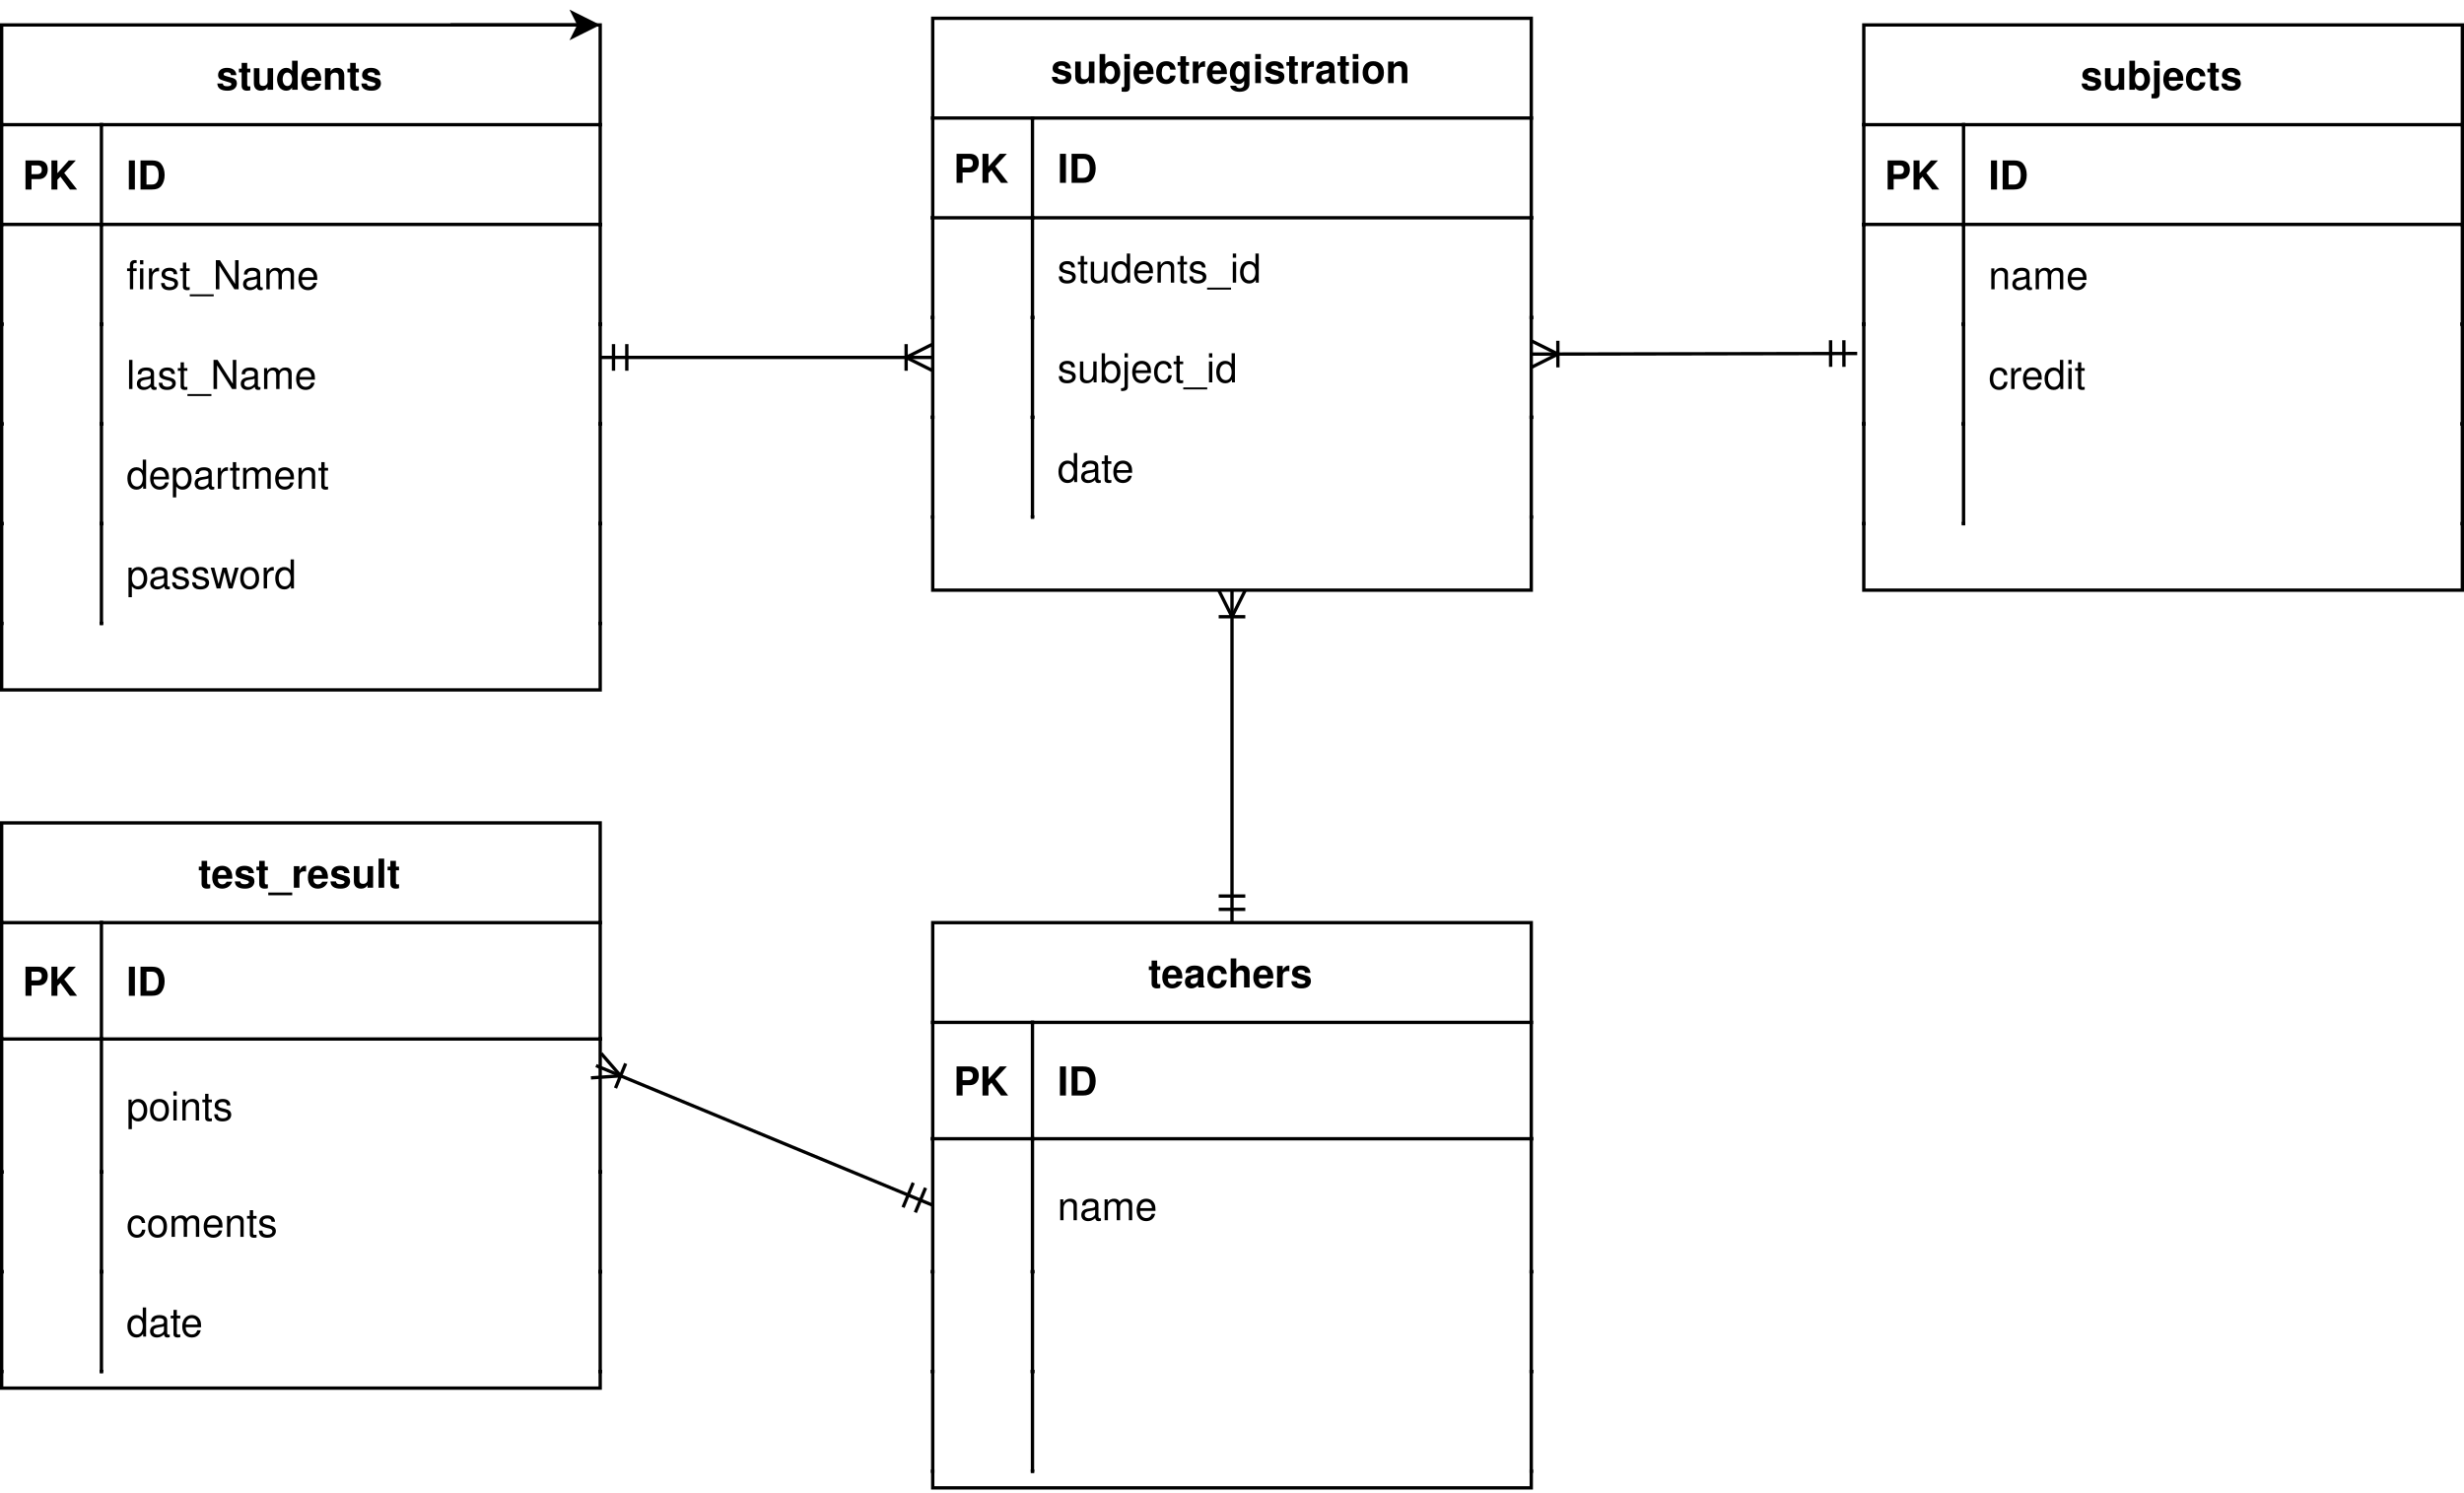
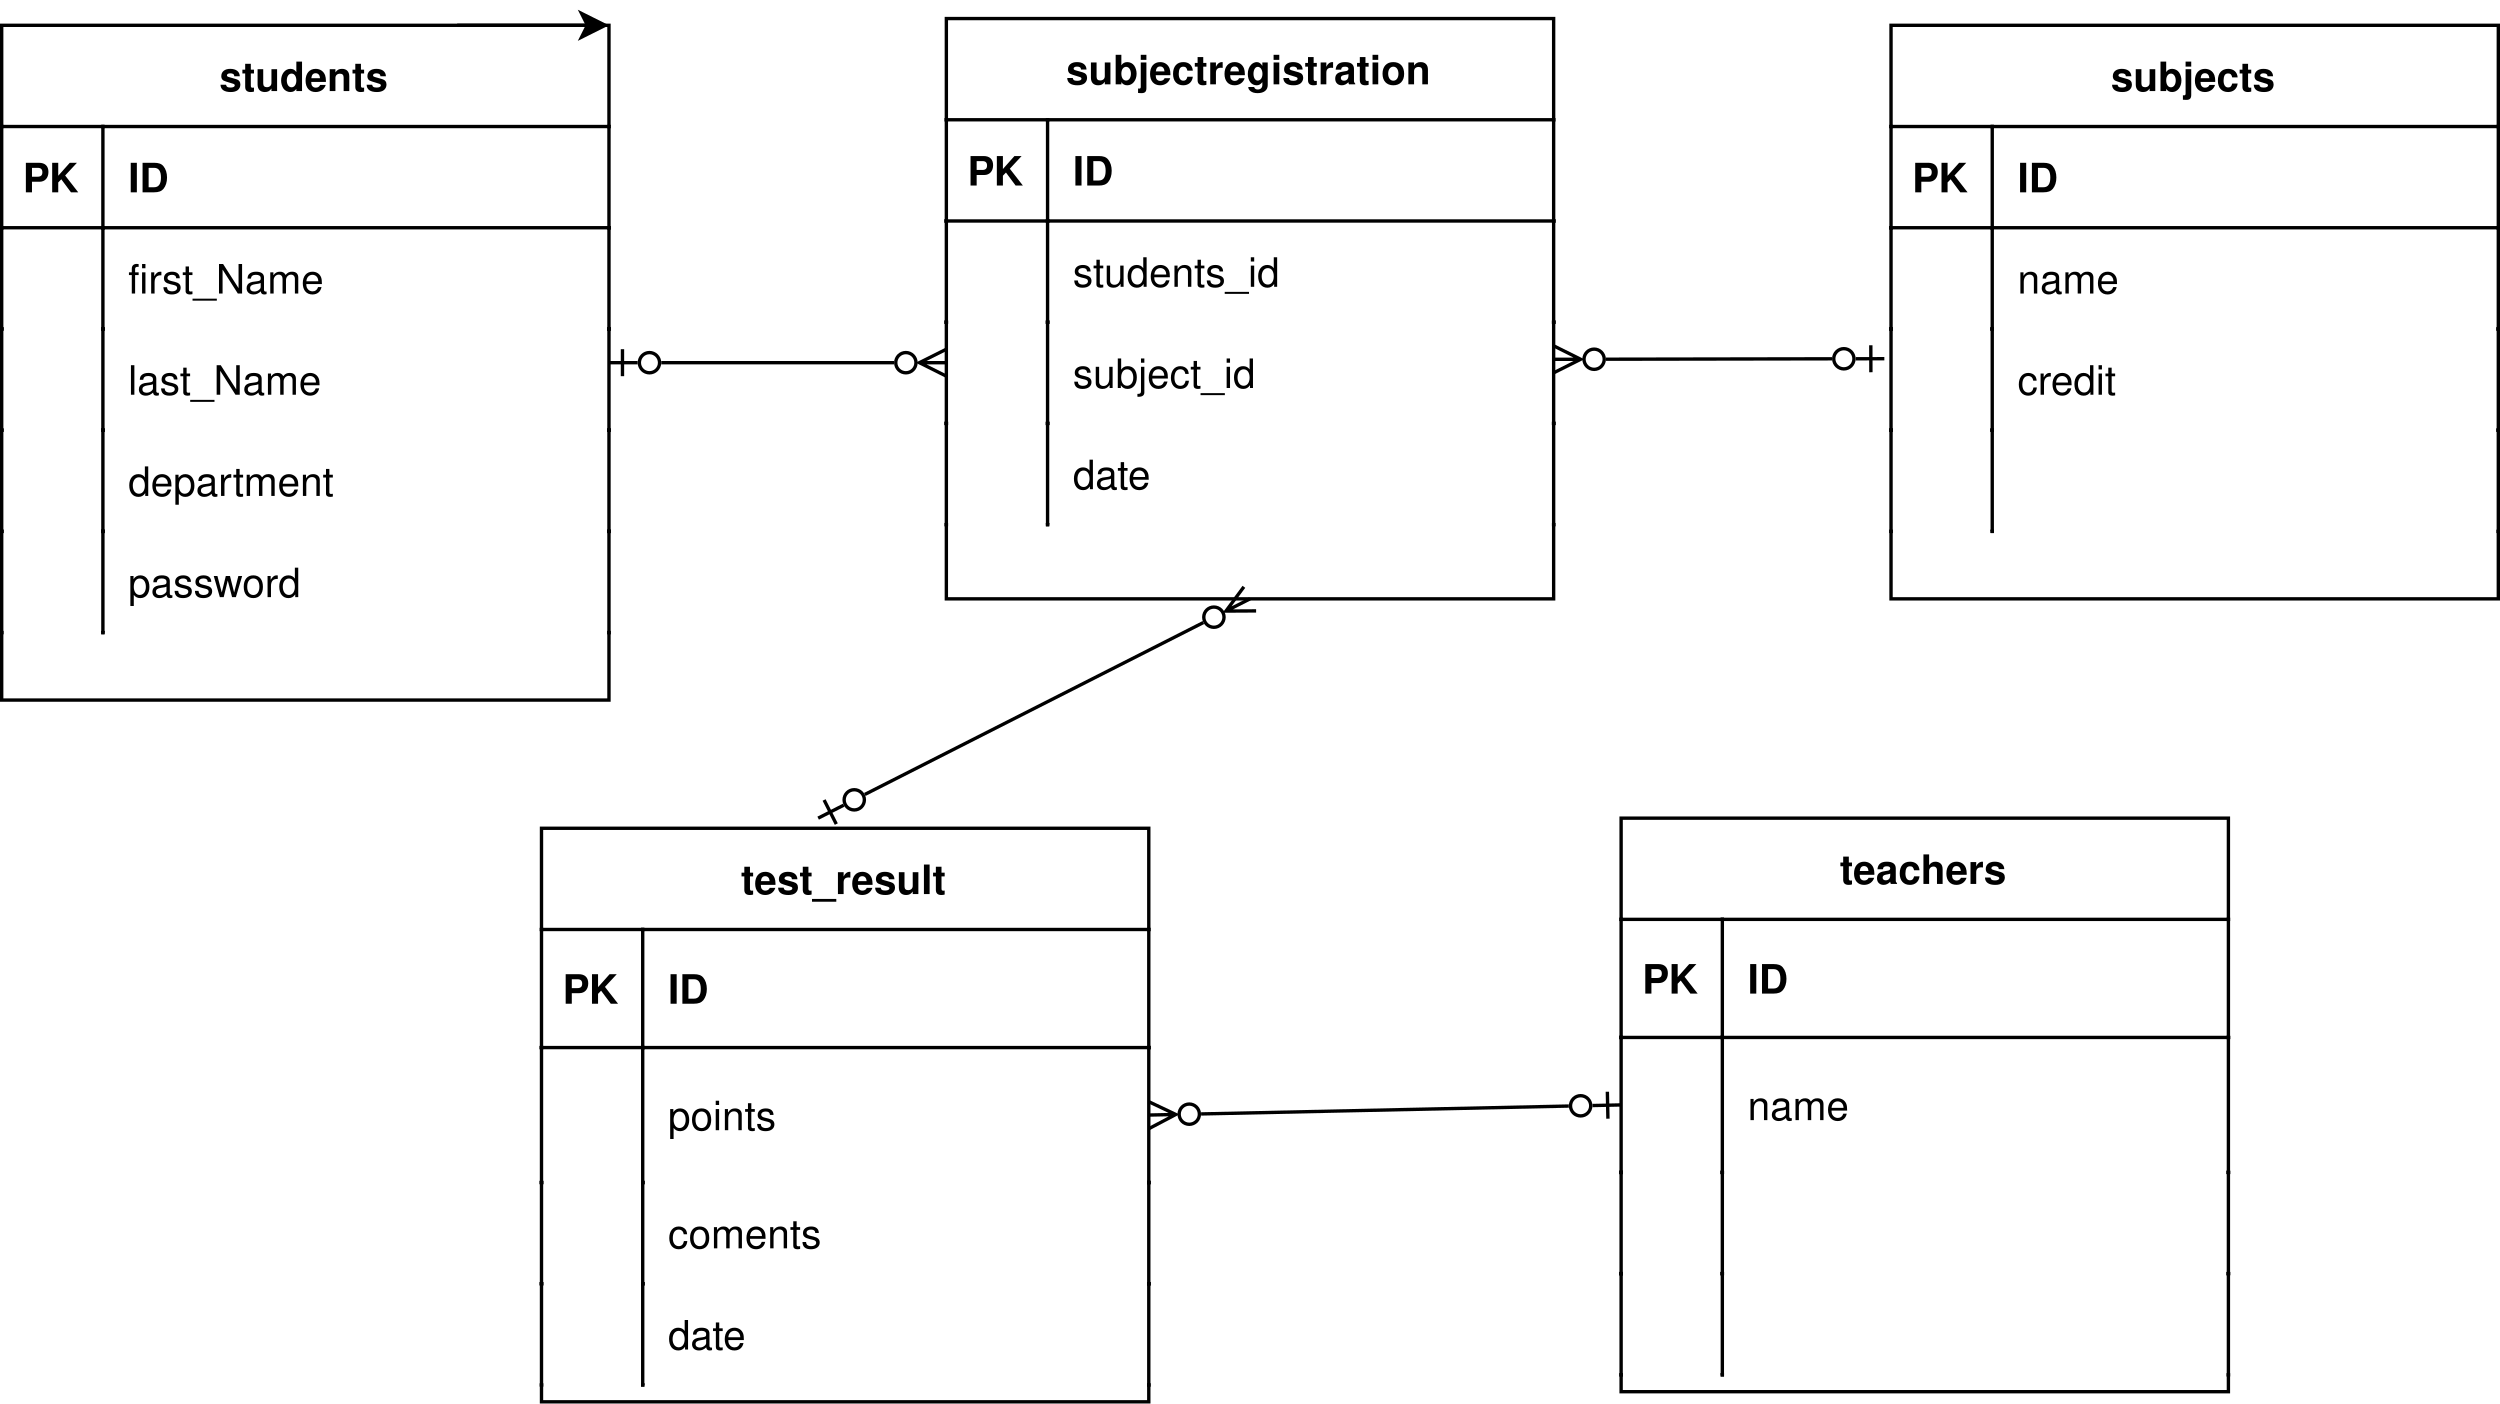
- <svg xmlns="http://www.w3.org/2000/svg" host="65bd71144e" version="1.1" width="741px" height="449px" viewBox="-0.5 -0.5 741 449" content="&lt;mxfile&gt;&lt;diagram id=&quot;-GBpEVrrF6LNIqLnKOfF&quot; name=&quot;ページ1&quot;&gt;7V1dj5s4FP01edwR5iOQx530Y1c73a3aSm2fKjd4ElYER+DMZPbXrx1sIDiZ2sAwxFCNqvhiHHPP5WDfg52Zs9we3qdwt/mAQxTPbCs8zJw3M9teeID+zwxPucGfB7lhnUZhbgKl4XP0H+JGi1v3UYiyk4oE45hEu1PjCicJWpETG0xT/Hha7R7Hp9+6g2skGT6vYCxbv0Yh2eTWwPZL+x8oWm/EN4P5Ij+yhaIyv5JsA0P8WDE5b2fOMsWY5J+2hyWKme+EX/Lz3l04WnQsRQlROYH3+AHGe35tGdmH9OSM9488iYumXd2xjwT+ZKbbjMCUcGwcixqotwmMEpRSAziW4xjusuhYPbdsoji8g094T0RDonR7Hx1Q+CmHhtWlKN3RxliRNX5PG//MO8MOwzhaJ/TzivaVfeNtijLalzuYEV5DdgX3zgNKCTpUTNw17xHeIpI+0Sr8qMtR4mEKBGqPJegg4LZNBXDb4kbIA21dNF1iQT9wOM5DE0jQXISEXiSJYPyJxjpM1kd0Tp3PPBimePcFpmtEuGGHI+a7tw9HuLmbozhe4hgzDBOcsJYI3vGDMboX5/7EhOCtgIpfedHo8aq9W/pH/bC0bryZR7u7pGVQlukfq56SJU4yktLIYW0gCuAjYiCeAdBXBpAj5igC5nSA10LC6+NfeogdyQqWiGmDYdXAqN80mHruPj7yzSYK6W1+1suBspcrbnU0vcobKx2g3RqMafAmkKBbvE/CTIKq6KcSeuLRUoHvzzevDJ/guLzubbaDqyhZ3+Vnzmv4ei+A7+HyXeR1irdScx0DDiTAh8iv9ZgYFr/Oe+RXYLcErPP7E4WRaE+dXYH6KMQkenUk8O6jNCM//oZbNHSa7RxYk3lVTHUmGlWn0UWPNOpbevgMgzVFVI2LNX15jBJDo0hTA1eTSdP3JtLUJU3lbEwnrDm/RtYUYTUy1pSTmiFiKG2ZY4ygTQ1gTaZN4AUTb2rzptcjbwJPczowDOIsAmtczAlEPqdCnTuYZY84Dc0gTh1gTWZOZy4Bne1//kv7Nwl/M5bXbKj8Ab8D0nTkAcwQH3O9Sn9FwA5S+3NksfZKxT9HfTxh0IPPkcVbU9U/DYBNfgC68khniBzb61RCn2P71P/ctoLtMKYWReCNimBdWwIvMSaJrQGp0ZQqa7wTpWpTap9aoOuaQamOspNNolRPAm+VMv8ZQqrqoBpNqnKiZiJVbVLtVSt026ZvBsKq6l42iVXbvnY/WD5Vh9NkPhXfWIEThWsk8igcoQ3ZxvxmQYeIfGNQ3PgeL34XtxX9/OZQLTyJQkI79E20wArfq0fKk44lcZYMGp/yZnifrnhvObkQQeGliV3Hs7imKIYkekAnbbdT9/zG3qw6E6g5k5+k6s6jTvE7W+5FDW8/0b58wR9g8iQOvYvYhfETw7LiFibhP8eOU3Olkho8gYwPsOzXQsiX6YzrPClaR+x5SyKcXGS4EUk+jhgiiCEDCNSGDMC3O8BJTkAPcZjX72ovdan2FSQf0e71Sz5F7I1qoBfI6WRTJR8NgE0e+oG22S4Dp9L6HNvrki85xfXKd2izt8lcZScbRLDgzCtGfG+BH7TOwJm2c2RNZtbAnpi1PbP2qfwEbbW6YTBrEXijYtZAHsjwSb0xxKoBrNHE2nYANBHrrGf1J2gr2A2EWUe5dCw4s3SMtm0Ip06Lxo7DLHlF0i80i6o4UFURTuWBmtxQqgh1sUFGhqeiupMH+KkfGQ+XcNq1FHdRFk3kQgY/q3Sy1FA9Vy41lKsfUkON9mUCmnB1LfsU8tNv1o0FTgW9G3vhzp5XoY6ljyiN6EUf5ZJnQ6AqG4k3YF46LLzaYhcbLJqFRX3VTPFa/QuEhaeQzNOKk8v3q+L9X5EpFwunFiZNgqTQSmcV2bnQTc9rpRcDq6pRAmsuRxtw7H7CzQGnUeKKFQm64UbDi3q6/CfWfYtEpXjevUD0ndmckdDx6o8UZfv48gt4I5JTa1tnOqpp404W0IEzmzHqjeEMlFOBxsZ/unqq1wFm4suuX1Atw6/95OkZzzaYPNVa63qPt/FIqjoQ606mGkOu1FzXmNsS5kNk2l4zVA2Ydu6pMa3bxdPRMSP5X8Zea5p9zq36NFtvretbTp768HAeONV2D6smtTaHWam5rnGeNoVrwKTAUqTSTl5Qca5yX7gitMaV3QdnNlZZ4e2zv3ZxZdQ5pfhzP0z7wjWhTqdX6rzOneGcce4Md2a/FHOUUR1QjeZNsVDpJK8NVxuUTtvCzWTd01F9Za+brLZ1HRts9JvVLkJ2mFltS56sX2tW2+pum41rympb8jt4xma1NSA2OqttTbtudMG0vWa1LTO23Shjb1xZbUt+pcKcHeJ0QDU6p21pTvonHj0Zg/SSmBHvZ10bb45yGTto/TuWw+XMadl6jvA09mzCmb0ms8XvW14ZZwJ1txrFmYPb97Sz3yBVB9RozvQUJvDdLw/grShuG/bCW4TxU3+x2MOtD/ibLvZwXXDjAM8PFq7vzANXbP/Q+u17WkwxJtXqKdxtPuAQsRr/Aw==&lt;/diagram&gt;&lt;/mxfile&gt;">
+ <svg xmlns="http://www.w3.org/2000/svg" host="65bd71144e" version="1.1" width="741px" height="416px" viewBox="-0.5 -0.5 741 416" content="&lt;mxfile&gt;&lt;diagram id=&quot;-GBpEVrrF6LNIqLnKOfF&quot; name=&quot;ページ1&quot;&gt;7V1dj5s4FP01edwRhpCQx51M213tdLdqK237VLnBk7AiOAJnJumvXzvYfDlJbWAoMVSjChtjzD3XB/se7Eyc5fbwLoa7zXvso3BiW/5h4jxMbHvhzun/LOOYZsw8O81Yx4GfZoE841PwA/FMi+fuAx8lpYIE45AEu3LmCkcRWpFSHoxj/FIu9oTD8l13cI2kjE8rGMq5/wY+2aS5nj3P8/9AwXoj7gxmi/TMForC/EmSDfTxSyHLeTNxljHGJD3aHpYoZLYTdkmve3vhbNawGEVE5QLe4mcY7vmzJWTv04sT3j5yFA9Nm7pjhwR+Z1n3CYEx4dg4Fs2g1iYwiFBMM8ApHYZwlwSn4mnOJgj9R3jEeyIqEqn7p+CA/I8pNKwsRemRVsaSrPInWvkn3hh2GobBOqLHK9pWdsf7GCW0LY8wIbyEbApunWcUE3QoZHHTvEN4i0h8pEX42SlHibspEKi95KADj+dtCoDbFs+E3NHWWdU5FvSAw3EeGk+C5iIk9CFJAMOP1NdhtD6hUzY+s6Af491nGK8R4Rk7HDDbvXk+wc3NHIThEoeYYRjhiNVE8I6fDNGTuPY7JgRvBVT8ybNKT0/t3tM/aoeldedOXNrcJU2DPE3/WPGYLHGUkJh6DqsDUQBfEAPxDIBzZQA5Yo4iYE4LeC0kvD78pYfYiaxgjpg2GFYFjGqnwdRyT+GJbzaBT7v5WSt7ylYumNXRtCqvLDeAdm0wpM4bQYLu8T7yEwmqrJ1K6IlXSwG+Px9+MXyC49Ky98kOroJo/ZheOavg674CvofLvchtFW+l6loGHEiA95Ffqz7RL36ddcivwG4IWOv9E/mBqE+dXYH6KMQkenUk8J6COCHf/oZb1HeabR1Yk3lVTHVGGlWn0UWHNDq39PDpB2sKrxoWa87lMUoIjSJNDVxNJs25O5KmLmkqR2NaYc3ZLbKmcKuBsaYc1PQRQ2nLDGMEbWoAazJtAtcbeVObN90OeRO4mtOBfhBn5ljDYk4g4jkF6tzBJHnBsW8GceoAazJzOjMJ6GT//T/avlH4m7C4Zk3lD8xbIE1HHsD08TXXqfSXOWwvtT9HFmtvVPxz1McTBr34HFm8NVX90wDY5BfgVB7p9JFjO51K6HNsl/rftKlg24+pReZ4gyLYqS2BFxkTxNaA1GhKlTXekVK1KbVLLXA6NYNSHWUjm0SprgTeKmb2M4RU1UE1mlTlQM1Iqtqk2qlWOG0avukJq6pb2SRWbfrZfW/5VB1Ok/lU3LEAJ/LXSMRROEIbsg15Z0GHgHxhUNzNXZ78KroVPX44FBNHkYhog76IGljia/FMftEpJa6SQeNT3gTv4xVvLScXIig8z2LPcRXXGIWQBM+oVHczdW9e25pFY4KrxjzpDb+zZVs0483HHyjGn/F7GB3FubcBayE3qF8t+c+pDfREqRjHx7qbul4Ro9+sOwvMfgLUKfUBxQG12En1UEfPk+ED4ov89gDkl35gb+G8Q9vijSci5LNKV0tbxa/K3YBaFB4LxfjL/cp97PJ9XLfiVWmNtT/wkDmai1cxWgdsEEECHF2k7QHpWI5dRhwAT20cBOZ2c3qYy1H1Po5du13Cpq4//wIdS9R7+zpW5nuDGr16cozcVB1LA2CTx7OgaQjPwPiAPsd2uo5Njtv94h5a7xO5qbKRDSJYcOa7Kb5hwjdapudM2zqyJjOrmMSMzNqEWbuUs7ymAmQ/mDVzvEExqycPZPik3hhi1QDWaGJtOgAaiXXSsaTlNVUhe8Ksg1wP551ZD0frNoRTx5Vwp2GWvMzqJ0KMLJRwSaWslJwVX1JJpaq9yODwaNSr6xqVKHeWFlWkCoyka0gVVcPlUkUXBJJa+00BTcReUwY7qV5lrfLOXkwnbcpgRclLfNzz2p7hVtbx2GBRzzOqC4KyFQOv4BmuQkivhquc77SqPHBB0U5l3Gs+IgTfSUE7z8Tf84LvRRcqKqnAmsl+BRy7G8dyQNkfpmJZha5jUUe6WxT+icXr2c6o7qv52ZkdJgkdn36LUbIPL39FOCD51K70esdVlk/bCBSf2VJSb9BmoH4KNLYv1BVQ3RYwEze7fQU1d7/ms6Urlq0xW6rU1vZOdcPRUHUg1p091YZcqbq2MbclzPvItJ2GpGow7cxVY9ppG29Hx4xof+57jWn2mln1abZaW9tdTp7l5N8V9plq24dVk1rrw6xUXds4j1vb1WBSYClSaStfpDg3ubtd5lrDCueDM9vDrPD26m923Bh1jjH91A7j7nZ1qNPplDpvc387Z5j7253Z9cUcKVQHVKN505Jn8wTB1QbF4+Z29IxbUTnF8qyOotrWbWwT0m1UO3PZfka1LXmyfqtRbau9zUJuKaptyR/dGRvV1oDY6Ki2Ne4d0gbTdhrVtszYPCT3vWFFtS35mwpz9rnTAdXomLalOekfebQ0BukkMCM+0Lo13hzkunXQ+Nc4+8uZ4zr1FOFx7FmHMzsNZotf6bwxzgTqZjWKM3u3e2trv6SqDqhBnEmTMcakWDyGu8177CNW4n8=&lt;/diagram&gt;&lt;/mxfile&gt;">
  <defs>
    <clipPath id="mx-clip-0-37-30-30-0">
      <rect x="0" y="37" width="30" height="30" />
    </clipPath>
    <clipPath id="mx-clip-36-37-144-30-0">
      <rect x="36" y="37" width="144" height="30" />
    </clipPath>
    <clipPath id="mx-clip-36-67-144-30-0">
      <rect x="36" y="67" width="144" height="30" />
    </clipPath>
    <clipPath id="mx-clip-36-97-144-30-0">
      <rect x="36" y="97" width="144" height="30" />
    </clipPath>
    <clipPath id="mx-clip-36-127-144-30-0">
      <rect x="36" y="127" width="144" height="30" />
    </clipPath>
    <clipPath id="mx-clip-36-157-144-30-0">
      <rect x="36" y="157" width="144" height="30" />
    </clipPath>
    <clipPath id="mx-clip-560-37-30-30-0">
      <rect x="560" y="37" width="30" height="30" />
    </clipPath>
    <clipPath id="mx-clip-596-37-144-30-0">
      <rect x="596" y="37" width="144" height="30" />
    </clipPath>
    <clipPath id="mx-clip-596-67-144-30-0">
      <rect x="596" y="67" width="144" height="30" />
    </clipPath>
    <clipPath id="mx-clip-596-97-144-30-0">
      <rect x="596" y="97" width="144" height="30" />
    </clipPath>
    <clipPath id="mx-clip-280-35-30-30-0">
      <rect x="280" y="35" width="30" height="30" />
    </clipPath>
    <clipPath id="mx-clip-316-35-144-30-0">
      <rect x="316" y="35" width="144" height="30" />
    </clipPath>
    <clipPath id="mx-clip-316-65-144-30-0">
      <rect x="316" y="65" width="144" height="30" />
    </clipPath>
    <clipPath id="mx-clip-316-95-144-30-0">
      <rect x="316" y="95" width="144" height="30" />
    </clipPath>
    <clipPath id="mx-clip-316-125-144-30-0">
      <rect x="316" y="125" width="144" height="30" />
    </clipPath>
-     <clipPath id="mx-clip-0-277-30-35-0">
-       <rect x="0" y="277" width="30" height="35" />
-     </clipPath>
-     <clipPath id="mx-clip-36-277-144-35-0">
-       <rect x="36" y="277" width="144" height="35" />
-     </clipPath>
-     <clipPath id="mx-clip-36-312-144-40-0">
-       <rect x="36" y="312" width="144" height="40" />
-     </clipPath>
-     <clipPath id="mx-clip-36-352-144-30-0">
-       <rect x="36" y="352" width="144" height="30" />
-     </clipPath>
-     <clipPath id="mx-clip-36-382-144-30-0">
-       <rect x="36" y="382" width="144" height="30" />
-     </clipPath>
-     <clipPath id="mx-clip-280-307-30-35-0">
-       <rect x="280" y="307" width="30" height="35" />
-     </clipPath>
-     <clipPath id="mx-clip-316-307-144-35-0">
-       <rect x="316" y="307" width="144" height="35" />
-     </clipPath>
-     <clipPath id="mx-clip-316-342-144-40-0">
-       <rect x="316" y="342" width="144" height="40" />
+     <clipPath id="mx-clip-160-275-30-35-0">
+       <rect x="160" y="275" width="30" height="35" />
+     </clipPath>
+     <clipPath id="mx-clip-196-275-144-35-0">
+       <rect x="196" y="275" width="144" height="35" />
+     </clipPath>
+     <clipPath id="mx-clip-196-310-144-40-0">
+       <rect x="196" y="310" width="144" height="40" />
+     </clipPath>
+     <clipPath id="mx-clip-196-350-144-30-0">
+       <rect x="196" y="350" width="144" height="30" />
+     </clipPath>
+     <clipPath id="mx-clip-196-380-144-30-0">
+       <rect x="196" y="380" width="144" height="30" />
+     </clipPath>
+     <clipPath id="mx-clip-480-272-30-35-0">
+       <rect x="480" y="272" width="30" height="35" />
+     </clipPath>
+     <clipPath id="mx-clip-516-272-144-35-0">
+       <rect x="516" y="272" width="144" height="35" />
+     </clipPath>
+     <clipPath id="mx-clip-516-307-144-40-0">
+       <rect x="516" y="307" width="144" height="40" />
    </clipPath>
  </defs>
  <g>
    <path d="M 0 37 L 0 7 L 180 7 L 180 37" fill="rgb(255, 255, 255)" stroke="rgb(0, 0, 0)" stroke-miterlimit="10" pointer-events="all" />
    <path d="M 0 37 L 0 207 L 180 207 L 180 37" fill="none" stroke="rgb(0, 0, 0)" stroke-miterlimit="10" pointer-events="none" />
    <path d="M 0 37 L 180 37" fill="none" stroke="rgb(0, 0, 0)" stroke-miterlimit="10" pointer-events="none" />
    <path d="M 30 37 L 30 67 L 30 97 L 30 127 L 30 157 L 30 187" fill="none" stroke="rgb(0, 0, 0)" stroke-miterlimit="10" pointer-events="none" />
    <g fill="rgb(0, 0, 0)" font-family="Helvetica" font-weight="bold" pointer-events="none" text-anchor="middle" font-size="12px">
      <text x="89.5" y="26.5">
                students
            </text>
    </g>
    <path d="M 0 37 M 180 37 M 180 67 L 0 67" fill="none" stroke="rgb(0, 0, 0)" stroke-linecap="square" stroke-miterlimit="10" pointer-events="none" />
    <path d="M 0 37 M 30 37 M 30 67 M 0 67" fill="none" stroke="rgb(0, 0, 0)" stroke-linecap="square" stroke-miterlimit="10" pointer-events="none" />
    <g fill="rgb(0, 0, 0)" font-family="Helvetica" font-weight="bold" pointer-events="none" clip-path="url(#mx-clip-0-37-30-30-0)" text-anchor="middle" font-size="12px">
      <text x="14.5" y="56.5">
                PK
            </text>
    </g>
    <path d="M 30 37 M 180 37 M 180 67 M 30 67" fill="none" stroke="rgb(0, 0, 0)" stroke-linecap="square" stroke-miterlimit="10" pointer-events="none" />
    <g fill="rgb(0, 0, 0)" font-family="Helvetica" font-weight="bold" text-decoration="underline" pointer-events="none" clip-path="url(#mx-clip-36-37-144-30-0)" font-size="12px">
      <text x="37.5" y="56.5">
                ID
            </text>
    </g>
    <path d="M 0 67 M 180 67 M 180 97 M 0 97" fill="none" stroke="rgb(0, 0, 0)" stroke-linecap="square" stroke-miterlimit="10" pointer-events="none" />
    <path d="M 0 67 M 30 67 M 30 97 M 0 97" fill="none" stroke="rgb(0, 0, 0)" stroke-linecap="square" stroke-miterlimit="10" pointer-events="none" />
    <path d="M 30 67 M 180 67 M 180 97 M 30 97" fill="none" stroke="rgb(0, 0, 0)" stroke-linecap="square" stroke-miterlimit="10" pointer-events="none" />
    <g fill="rgb(0, 0, 0)" font-family="Helvetica" pointer-events="none" clip-path="url(#mx-clip-36-67-144-30-0)" font-size="12px">
      <text x="37.5" y="86.5">
                first_Name
            </text>
    </g>
    <path d="M 0 97 M 180 97 M 180 127 M 0 127" fill="none" stroke="rgb(0, 0, 0)" stroke-linecap="square" stroke-miterlimit="10" pointer-events="none" />
    <path d="M 0 97 M 30 97 M 30 127 M 0 127" fill="none" stroke="rgb(0, 0, 0)" stroke-linecap="square" stroke-miterlimit="10" pointer-events="none" />
    <path d="M 30 97 M 180 97 M 180 127 M 30 127" fill="none" stroke="rgb(0, 0, 0)" stroke-linecap="square" stroke-miterlimit="10" pointer-events="none" />
    <g fill="rgb(0, 0, 0)" font-family="Helvetica" pointer-events="none" clip-path="url(#mx-clip-36-97-144-30-0)" font-size="12px">
      <text x="37.5" y="116.5">
                last_Name
            </text>
    </g>
    <path d="M 0 127 M 180 127 M 180 157 M 0 157" fill="none" stroke="rgb(0, 0, 0)" stroke-linecap="square" stroke-miterlimit="10" pointer-events="none" />
    <path d="M 0 127 M 30 127 M 30 157 M 0 157" fill="none" stroke="rgb(0, 0, 0)" stroke-linecap="square" stroke-miterlimit="10" pointer-events="none" />
    <path d="M 30 127 M 180 127 M 180 157 M 30 157" fill="none" stroke="rgb(0, 0, 0)" stroke-linecap="square" stroke-miterlimit="10" pointer-events="none" />
    <g fill="rgb(0, 0, 0)" font-family="Helvetica" pointer-events="none" clip-path="url(#mx-clip-36-127-144-30-0)" font-size="12px">
      <text x="37.5" y="146.5">
                department
            </text>
    </g>
    <path d="M 0 157 M 180 157 M 180 187 M 0 187" fill="none" stroke="rgb(0, 0, 0)" stroke-linecap="square" stroke-miterlimit="10" pointer-events="none" />
    <path d="M 0 157 M 30 157 M 30 187 M 0 187" fill="none" stroke="rgb(0, 0, 0)" stroke-linecap="square" stroke-miterlimit="10" pointer-events="none" />
    <path d="M 30 157 M 180 157 M 180 187 M 30 187" fill="none" stroke="rgb(0, 0, 0)" stroke-linecap="square" stroke-miterlimit="10" pointer-events="none" />
    <g fill="rgb(0, 0, 0)" font-family="Helvetica" pointer-events="none" clip-path="url(#mx-clip-36-157-144-30-0)" font-size="12px">
      <text x="37.5" y="176.5">
                password
            </text>
    </g>
    <path d="M 560 37 L 560 7 L 740 7 L 740 37" fill="rgb(255, 255, 255)" stroke="rgb(0, 0, 0)" stroke-miterlimit="10" pointer-events="none" />
    <path d="M 560 37 L 560 177 L 740 177 L 740 37" fill="none" stroke="rgb(0, 0, 0)" stroke-miterlimit="10" pointer-events="none" />
    <path d="M 560 37 L 740 37" fill="none" stroke="rgb(0, 0, 0)" stroke-miterlimit="10" pointer-events="none" />
    <path d="M 590 37 L 590 67 L 590 97 L 590 127 L 590 157" fill="none" stroke="rgb(0, 0, 0)" stroke-miterlimit="10" pointer-events="none" />
    <g fill="rgb(0, 0, 0)" font-family="Helvetica" font-weight="bold" pointer-events="none" text-anchor="middle" font-size="12px">
      <text x="649.5" y="26.5">
                subjects
            </text>
    </g>
    <path d="M 560 37 M 740 37 M 740 67 L 560 67" fill="none" stroke="rgb(0, 0, 0)" stroke-linecap="square" stroke-miterlimit="10" pointer-events="none" />
    <path d="M 560 37 M 590 37 M 590 67 M 560 67" fill="none" stroke="rgb(0, 0, 0)" stroke-linecap="square" stroke-miterlimit="10" pointer-events="none" />
    <g fill="rgb(0, 0, 0)" font-family="Helvetica" font-weight="bold" pointer-events="none" clip-path="url(#mx-clip-560-37-30-30-0)" text-anchor="middle" font-size="12px">
      <text x="574.5" y="56.5">
                PK
            </text>
    </g>
    <path d="M 590 37 M 740 37 M 740 67 M 590 67" fill="none" stroke="rgb(0, 0, 0)" stroke-linecap="square" stroke-miterlimit="10" pointer-events="none" />
    <g fill="rgb(0, 0, 0)" font-family="Helvetica" font-weight="bold" text-decoration="underline" pointer-events="none" clip-path="url(#mx-clip-596-37-144-30-0)" font-size="12px">
      <text x="597.5" y="56.5">
                ID
            </text>
    </g>
    <path d="M 560 67 M 740 67 M 740 97 M 560 97" fill="none" stroke="rgb(0, 0, 0)" stroke-linecap="square" stroke-miterlimit="10" pointer-events="none" />
    <path d="M 560 67 M 590 67 M 590 97 M 560 97" fill="none" stroke="rgb(0, 0, 0)" stroke-linecap="square" stroke-miterlimit="10" pointer-events="none" />
    <path d="M 590 67 M 740 67 M 740 97 M 590 97" fill="none" stroke="rgb(0, 0, 0)" stroke-linecap="square" stroke-miterlimit="10" pointer-events="none" />
    <g fill="rgb(0, 0, 0)" font-family="Helvetica" pointer-events="none" clip-path="url(#mx-clip-596-67-144-30-0)" font-size="12px">
      <text x="597.5" y="86.5">
                name
            </text>
    </g>
    <path d="M 560 97 M 740 97 M 740 127 M 560 127" fill="none" stroke="rgb(0, 0, 0)" stroke-linecap="square" stroke-miterlimit="10" pointer-events="none" />
    <path d="M 560 97 M 590 97 M 590 127 M 560 127" fill="none" stroke="rgb(0, 0, 0)" stroke-linecap="square" stroke-miterlimit="10" pointer-events="none" />
    <path d="M 590 97 M 740 97 M 740 127 M 590 127" fill="none" stroke="rgb(0, 0, 0)" stroke-linecap="square" stroke-miterlimit="10" pointer-events="none" />
    <g fill="rgb(0, 0, 0)" font-family="Helvetica" pointer-events="none" clip-path="url(#mx-clip-596-97-144-30-0)" font-size="12px">
      <text x="597.5" y="116.5">
                credit
            </text>
    </g>
    <path d="M 560 127 M 740 127 M 740 157 M 560 157" fill="none" stroke="rgb(0, 0, 0)" stroke-linecap="square" stroke-miterlimit="10" pointer-events="none" />
    <path d="M 560 127 M 590 127 M 590 157 M 560 157" fill="none" stroke="rgb(0, 0, 0)" stroke-linecap="square" stroke-miterlimit="10" pointer-events="none" />
    <path d="M 590 127 M 740 127 M 740 157 M 590 157" fill="none" stroke="rgb(0, 0, 0)" stroke-linecap="square" stroke-miterlimit="10" pointer-events="none" />
    <path d="M 135 7 L 173.63 7" fill="none" stroke="rgb(0, 0, 0)" stroke-miterlimit="10" pointer-events="none" />
    <path d="M 178.88 7 L 171.88 10.5 L 173.63 7 L 171.88 3.5 Z" fill="rgb(0, 0, 0)" stroke="rgb(0, 0, 0)" stroke-miterlimit="10" pointer-events="none" />
-     <path d="M 370 177 L 370 277" fill="none" stroke="rgb(0, 0, 0)" stroke-miterlimit="10" pointer-events="none" />
-     <path d="M 374 185 L 366 185 M 366 177 L 370 185 L 374 177" fill="none" stroke="rgb(0, 0, 0)" stroke-miterlimit="10" pointer-events="none" />
-     <path d="M 366 273 L 374 273 M 366 269 L 374 269" fill="none" stroke="rgb(0, 0, 0)" stroke-miterlimit="10" pointer-events="none" />
+     <path d="M 356.18 184.02 L 255.82 234.98" fill="none" stroke="rgb(0, 0, 0)" stroke-miterlimit="10" pointer-events="none" />
+     <ellipse cx="359.3" cy="182.43" rx="3" ry="3" fill="none" stroke="rgb(0, 0, 0)" pointer-events="none" />
+     <path d="M 368.19 173.43 L 362.87 180.62 L 371.81 180.57 M 362.87 180.62 L 370 177" fill="none" stroke="rgb(0, 0, 0)" stroke-miterlimit="10" pointer-events="none" />
+     <ellipse cx="252.7" cy="236.57" rx="3" ry="3" fill="none" stroke="rgb(0, 0, 0)" pointer-events="none" />
+     <path d="M 243.76 236.62 L 247.38 243.76 M 249.58 238.15 L 242 242" fill="none" stroke="rgb(0, 0, 0)" stroke-miterlimit="10" pointer-events="none" />
    <path d="M 280 35 L 280 5 L 460 5 L 460 35" fill="rgb(255, 255, 255)" stroke="rgb(0, 0, 0)" stroke-miterlimit="10" pointer-events="none" />
    <path d="M 280 35 L 280 177 L 460 177 L 460 35" fill="none" stroke="rgb(0, 0, 0)" stroke-miterlimit="10" pointer-events="none" />
    <path d="M 280 35 L 460 35" fill="none" stroke="rgb(0, 0, 0)" stroke-miterlimit="10" pointer-events="none" />
    <path d="M 310 35 L 310 65 L 310 95 L 310 125 L 310 155" fill="none" stroke="rgb(0, 0, 0)" stroke-miterlimit="10" pointer-events="none" />
    <g fill="rgb(0, 0, 0)" font-family="Helvetica" font-weight="bold" pointer-events="none" text-anchor="middle" font-size="12px">
      <text x="369.5" y="24.5">
                subjectregistration
            </text>
    </g>
    <path d="M 280 35 M 460 35 M 460 65 L 280 65" fill="none" stroke="rgb(0, 0, 0)" stroke-linecap="square" stroke-miterlimit="10" pointer-events="none" />
    <path d="M 280 35 M 310 35 M 310 65 M 280 65" fill="none" stroke="rgb(0, 0, 0)" stroke-linecap="square" stroke-miterlimit="10" pointer-events="none" />
    <g fill="rgb(0, 0, 0)" font-family="Helvetica" font-weight="bold" pointer-events="none" clip-path="url(#mx-clip-280-35-30-30-0)" text-anchor="middle" font-size="12px">
      <text x="294.5" y="54.5">
                PK
            </text>
    </g>
    <path d="M 310 35 M 460 35 M 460 65 M 310 65" fill="none" stroke="rgb(0, 0, 0)" stroke-linecap="square" stroke-miterlimit="10" pointer-events="none" />
    <g fill="rgb(0, 0, 0)" font-family="Helvetica" font-weight="bold" text-decoration="underline" pointer-events="none" clip-path="url(#mx-clip-316-35-144-30-0)" font-size="12px">
      <text x="317.5" y="54.5">
                ID
            </text>
    </g>
    <path d="M 280 65 M 460 65 M 460 95 M 280 95" fill="none" stroke="rgb(0, 0, 0)" stroke-linecap="square" stroke-miterlimit="10" pointer-events="none" />
    <path d="M 280 65 M 310 65 M 310 95 M 280 95" fill="none" stroke="rgb(0, 0, 0)" stroke-linecap="square" stroke-miterlimit="10" pointer-events="none" />
    <path d="M 310 65 M 460 65 M 460 95 M 310 95" fill="none" stroke="rgb(0, 0, 0)" stroke-linecap="square" stroke-miterlimit="10" pointer-events="none" />
    <g fill="rgb(0, 0, 0)" font-family="Helvetica" pointer-events="none" clip-path="url(#mx-clip-316-65-144-30-0)" font-size="12px">
      <text x="317.5" y="84.5">
                students_id
            </text>
    </g>
    <path d="M 280 95 M 460 95 M 460 125 M 280 125" fill="none" stroke="rgb(0, 0, 0)" stroke-linecap="square" stroke-miterlimit="10" pointer-events="none" />
    <path d="M 280 95 M 310 95 M 310 125 M 280 125" fill="none" stroke="rgb(0, 0, 0)" stroke-linecap="square" stroke-miterlimit="10" pointer-events="none" />
    <path d="M 310 95 M 460 95 M 460 125 M 310 125" fill="none" stroke="rgb(0, 0, 0)" stroke-linecap="square" stroke-miterlimit="10" pointer-events="none" />
    <g fill="rgb(0, 0, 0)" font-family="Helvetica" pointer-events="none" clip-path="url(#mx-clip-316-95-144-30-0)" font-size="12px">
      <text x="317.5" y="114.5">
                subject_id
            </text>
    </g>
    <path d="M 280 125 M 460 125 M 460 155 M 280 155" fill="none" stroke="rgb(0, 0, 0)" stroke-linecap="square" stroke-miterlimit="10" pointer-events="none" />
    <path d="M 280 125 M 310 125 M 310 155 M 280 155" fill="none" stroke="rgb(0, 0, 0)" stroke-linecap="square" stroke-miterlimit="10" pointer-events="none" />
    <path d="M 310 125 M 460 125 M 460 155 M 310 155" fill="none" stroke="rgb(0, 0, 0)" stroke-linecap="square" stroke-miterlimit="10" pointer-events="none" />
    <g fill="rgb(0, 0, 0)" font-family="Helvetica" pointer-events="none" clip-path="url(#mx-clip-316-125-144-30-0)" font-size="12px">
      <text x="317.5" y="144.5">
                date
            </text>
    </g>
-     <path d="M 180 107 L 280 107" fill="none" stroke="rgb(0, 0, 0)" stroke-miterlimit="10" pointer-events="none" />
-     <path d="M 184 103 L 184 111 M 188 103 L 188 111" fill="none" stroke="rgb(0, 0, 0)" stroke-miterlimit="10" pointer-events="none" />
-     <path d="M 272 111 L 272 103 M 280 103 L 272 107 L 280 111" fill="none" stroke="rgb(0, 0, 0)" stroke-miterlimit="10" pointer-events="none" />
-     <path d="M 460 106 L 558.02 105.82" fill="none" stroke="rgb(0, 0, 0)" stroke-miterlimit="10" pointer-events="none" />
-     <path d="M 467.99 101.99 L 468.01 109.99 M 460.01 110 L 468 105.99 L 459.99 102" fill="none" stroke="rgb(0, 0, 0)" stroke-miterlimit="10" pointer-events="none" />
-     <path d="M 554.03 109.83 L 554.01 101.83 M 550.03 109.83 L 550.01 101.83" fill="none" stroke="rgb(0, 0, 0)" stroke-miterlimit="10" pointer-events="none" />
-     <path d="M 280 362 L 178.74 320" fill="none" stroke="rgb(0, 0, 0)" stroke-miterlimit="10" pointer-events="none" />
-     <path d="M 274.77 364.16 L 277.84 356.77 M 271.08 362.63 L 274.14 355.24" fill="none" stroke="rgb(0, 0, 0)" stroke-miterlimit="10" pointer-events="none" />
-     <path d="M 187.66 319.37 L 184.6 326.76 M 177.21 323.69 L 186.13 323.07 L 180.27 316.31" fill="none" stroke="rgb(0, 0, 0)" stroke-miterlimit="10" pointer-events="none" />
-     <path d="M 0 277 L 0 247 L 180 247 L 180 277" fill="rgb(255, 255, 255)" stroke="rgb(0, 0, 0)" stroke-miterlimit="10" pointer-events="none" />
-     <path d="M 0 277 L 0 417 L 180 417 L 180 277" fill="none" stroke="rgb(0, 0, 0)" stroke-miterlimit="10" pointer-events="none" />
-     <path d="M 0 277 L 180 277" fill="none" stroke="rgb(0, 0, 0)" stroke-miterlimit="10" pointer-events="none" />
-     <path d="M 30 277 L 30 312 L 30 352 L 30 382 L 30 412" fill="none" stroke="rgb(0, 0, 0)" stroke-miterlimit="10" pointer-events="none" />
-     <g fill="rgb(0, 0, 0)" font-family="Helvetica" font-weight="bold" pointer-events="none" text-anchor="middle" font-size="12px">
-       <text x="89.5" y="266.5">
+     <path d="M 195.5 107 L 264.5 107" fill="none" stroke="rgb(0, 0, 0)" stroke-miterlimit="10" pointer-events="none" />
+     <ellipse cx="192" cy="107" rx="3" ry="3" fill="none" stroke="rgb(0, 0, 0)" pointer-events="none" />
+     <path d="M 184 103 L 184 111 M 188.5 107 L 180 107" fill="none" stroke="rgb(0, 0, 0)" stroke-miterlimit="10" pointer-events="none" />
+     <ellipse cx="268" cy="107" rx="3" ry="3" fill="none" stroke="rgb(0, 0, 0)" pointer-events="none" />
+     <path d="M 280 103 L 272 107 L 280 111 M 272 107 L 280 107" fill="none" stroke="rgb(0, 0, 0)" stroke-miterlimit="10" pointer-events="none" />
+     <path d="M 475.5 105.97 L 542.52 105.85" fill="none" stroke="rgb(0, 0, 0)" stroke-miterlimit="10" pointer-events="none" />
+     <ellipse cx="472" cy="105.98" rx="3" ry="3" fill="none" stroke="rgb(0, 0, 0)" pointer-events="none" />
+     <path d="M 460.01 110 L 468 105.99 L 459.99 102 M 468 105.99 L 460 106" fill="none" stroke="rgb(0, 0, 0)" stroke-miterlimit="10" pointer-events="none" />
+     <ellipse cx="546.02" cy="105.84" rx="3" ry="3" fill="none" stroke="rgb(0, 0, 0)" pointer-events="none" />
+     <path d="M 554.03 109.83 L 554.01 101.83 M 549.52 105.84 L 558.02 105.82" fill="none" stroke="rgb(0, 0, 0)" stroke-miterlimit="10" pointer-events="none" />
+     <path d="M 464.5 327.33 L 355.5 329.67" fill="none" stroke="rgb(0, 0, 0)" stroke-miterlimit="10" pointer-events="none" />
+     <ellipse cx="468" cy="327.26" rx="3" ry="3" fill="none" stroke="rgb(0, 0, 0)" pointer-events="none" />
+     <path d="M 476.09 331.08 L 475.92 323.09 M 471.5 327.18 L 480 327" fill="none" stroke="rgb(0, 0, 0)" stroke-miterlimit="10" pointer-events="none" />
+     <ellipse cx="352" cy="329.74" rx="3" ry="3" fill="none" stroke="rgb(0, 0, 0)" pointer-events="none" />
+     <path d="M 340.09 334 L 348 329.83 L 339.91 326 M 348 329.83 L 340 330" fill="none" stroke="rgb(0, 0, 0)" stroke-miterlimit="10" pointer-events="none" />
+     <path d="M 160 275 L 160 245 L 340 245 L 340 275" fill="rgb(255, 255, 255)" stroke="rgb(0, 0, 0)" stroke-miterlimit="10" pointer-events="none" />
+     <path d="M 160 275 L 160 415 L 340 415 L 340 275" fill="none" stroke="rgb(0, 0, 0)" stroke-miterlimit="10" pointer-events="none" />
+     <path d="M 160 275 L 340 275" fill="none" stroke="rgb(0, 0, 0)" stroke-miterlimit="10" pointer-events="none" />
+     <path d="M 190 275 L 190 310 L 190 350 L 190 380 L 190 410" fill="none" stroke="rgb(0, 0, 0)" stroke-miterlimit="10" pointer-events="none" />
+     <g fill="rgb(0, 0, 0)" font-family="Helvetica" font-weight="bold" pointer-events="none" text-anchor="middle" font-size="12px">
+       <text x="249.5" y="264.5">
                test_result
            </text>
    </g>
-     <path d="M 0 277 M 180 277 M 180 312 L 0 312" fill="none" stroke="rgb(0, 0, 0)" stroke-linecap="square" stroke-miterlimit="10" pointer-events="none" />
-     <path d="M 0 277 M 30 277 M 30 312 M 0 312" fill="none" stroke="rgb(0, 0, 0)" stroke-linecap="square" stroke-miterlimit="10" pointer-events="none" />
-     <g fill="rgb(0, 0, 0)" font-family="Helvetica" font-weight="bold" pointer-events="none" clip-path="url(#mx-clip-0-277-30-35-0)" text-anchor="middle" font-size="12px">
-       <text x="14.5" y="299">
-                 PK
-             </text>
-     </g>
-     <path d="M 30 277 M 180 277 M 180 312 M 30 312" fill="none" stroke="rgb(0, 0, 0)" stroke-linecap="square" stroke-miterlimit="10" pointer-events="none" />
-     <g fill="rgb(0, 0, 0)" font-family="Helvetica" font-weight="bold" text-decoration="underline" pointer-events="none" clip-path="url(#mx-clip-36-277-144-35-0)" font-size="12px">
-       <text x="37.5" y="299">
-                 ID
-             </text>
-     </g>
-     <path d="M 0 312 M 180 312 M 180 352 M 0 352" fill="none" stroke="rgb(0, 0, 0)" stroke-linecap="square" stroke-miterlimit="10" pointer-events="none" />
-     <path d="M 0 312 M 30 312 M 30 352 M 0 352" fill="none" stroke="rgb(0, 0, 0)" stroke-linecap="square" stroke-miterlimit="10" pointer-events="none" />
-     <path d="M 30 312 M 180 312 M 180 352 M 30 352" fill="none" stroke="rgb(0, 0, 0)" stroke-linecap="square" stroke-miterlimit="10" pointer-events="none" />
-     <g fill="rgb(0, 0, 0)" font-family="Helvetica" pointer-events="none" clip-path="url(#mx-clip-36-312-144-40-0)" font-size="12px">
-       <text x="37.5" y="336.5">
+     <path d="M 160 275 M 340 275 M 340 310 L 160 310" fill="none" stroke="rgb(0, 0, 0)" stroke-linecap="square" stroke-miterlimit="10" pointer-events="none" />
+     <path d="M 160 275 M 190 275 M 190 310 M 160 310" fill="none" stroke="rgb(0, 0, 0)" stroke-linecap="square" stroke-miterlimit="10" pointer-events="none" />
+     <g fill="rgb(0, 0, 0)" font-family="Helvetica" font-weight="bold" pointer-events="none" clip-path="url(#mx-clip-160-275-30-35-0)" text-anchor="middle" font-size="12px">
+       <text x="174.5" y="297">
+                 PK
+             </text>
+     </g>
+     <path d="M 190 275 M 340 275 M 340 310 M 190 310" fill="none" stroke="rgb(0, 0, 0)" stroke-linecap="square" stroke-miterlimit="10" pointer-events="none" />
+     <g fill="rgb(0, 0, 0)" font-family="Helvetica" font-weight="bold" text-decoration="underline" pointer-events="none" clip-path="url(#mx-clip-196-275-144-35-0)" font-size="12px">
+       <text x="197.5" y="297">
+                 ID
+             </text>
+     </g>
+     <path d="M 160 310 M 340 310 M 340 350 M 160 350" fill="none" stroke="rgb(0, 0, 0)" stroke-linecap="square" stroke-miterlimit="10" pointer-events="none" />
+     <path d="M 160 310 M 190 310 M 190 350 M 160 350" fill="none" stroke="rgb(0, 0, 0)" stroke-linecap="square" stroke-miterlimit="10" pointer-events="none" />
+     <path d="M 190 310 M 340 310 M 340 350 M 190 350" fill="none" stroke="rgb(0, 0, 0)" stroke-linecap="square" stroke-miterlimit="10" pointer-events="none" />
+     <g fill="rgb(0, 0, 0)" font-family="Helvetica" pointer-events="none" clip-path="url(#mx-clip-196-310-144-40-0)" font-size="12px">
+       <text x="197.5" y="334.5">
                points
            </text>
    </g>
-     <path d="M 0 352 M 180 352 M 180 382 M 0 382" fill="none" stroke="rgb(0, 0, 0)" stroke-linecap="square" stroke-miterlimit="10" pointer-events="none" />
-     <path d="M 0 352 M 30 352 M 30 382 M 0 382" fill="none" stroke="rgb(0, 0, 0)" stroke-linecap="square" stroke-miterlimit="10" pointer-events="none" />
-     <path d="M 30 352 M 180 352 M 180 382 M 30 382" fill="none" stroke="rgb(0, 0, 0)" stroke-linecap="square" stroke-miterlimit="10" pointer-events="none" />
-     <g fill="rgb(0, 0, 0)" font-family="Helvetica" pointer-events="none" clip-path="url(#mx-clip-36-352-144-30-0)" font-size="12px">
-       <text x="37.5" y="371.5">
+     <path d="M 160 350 M 340 350 M 340 380 M 160 380" fill="none" stroke="rgb(0, 0, 0)" stroke-linecap="square" stroke-miterlimit="10" pointer-events="none" />
+     <path d="M 160 350 M 190 350 M 190 380 M 160 380" fill="none" stroke="rgb(0, 0, 0)" stroke-linecap="square" stroke-miterlimit="10" pointer-events="none" />
+     <path d="M 190 350 M 340 350 M 340 380 M 190 380" fill="none" stroke="rgb(0, 0, 0)" stroke-linecap="square" stroke-miterlimit="10" pointer-events="none" />
+     <g fill="rgb(0, 0, 0)" font-family="Helvetica" pointer-events="none" clip-path="url(#mx-clip-196-350-144-30-0)" font-size="12px">
+       <text x="197.5" y="369.5">
                coments
            </text>
    </g>
-     <path d="M 0 382 M 180 382 M 180 412 M 0 412" fill="none" stroke="rgb(0, 0, 0)" stroke-linecap="square" stroke-miterlimit="10" pointer-events="none" />
-     <path d="M 0 382 M 30 382 M 30 412 M 0 412" fill="none" stroke="rgb(0, 0, 0)" stroke-linecap="square" stroke-miterlimit="10" pointer-events="none" />
-     <path d="M 30 382 M 180 382 M 180 412 M 30 412" fill="none" stroke="rgb(0, 0, 0)" stroke-linecap="square" stroke-miterlimit="10" pointer-events="none" />
-     <g fill="rgb(0, 0, 0)" font-family="Helvetica" pointer-events="none" clip-path="url(#mx-clip-36-382-144-30-0)" font-size="12px">
-       <text x="37.5" y="401.5">
+     <path d="M 160 380 M 340 380 M 340 410 M 160 410" fill="none" stroke="rgb(0, 0, 0)" stroke-linecap="square" stroke-miterlimit="10" pointer-events="none" />
+     <path d="M 160 380 M 190 380 M 190 410 M 160 410" fill="none" stroke="rgb(0, 0, 0)" stroke-linecap="square" stroke-miterlimit="10" pointer-events="none" />
+     <path d="M 190 380 M 340 380 M 340 410 M 190 410" fill="none" stroke="rgb(0, 0, 0)" stroke-linecap="square" stroke-miterlimit="10" pointer-events="none" />
+     <g fill="rgb(0, 0, 0)" font-family="Helvetica" pointer-events="none" clip-path="url(#mx-clip-196-380-144-30-0)" font-size="12px">
+       <text x="197.5" y="399.5">
                date
            </text>
    </g>
-     <path d="M 280 307 L 280 277 L 460 277 L 460 307" fill="rgb(255, 255, 255)" stroke="rgb(0, 0, 0)" stroke-miterlimit="10" pointer-events="none" />
-     <path d="M 280 307 L 280 447 L 460 447 L 460 307" fill="none" stroke="rgb(0, 0, 0)" stroke-miterlimit="10" pointer-events="none" />
-     <path d="M 280 307 L 460 307" fill="none" stroke="rgb(0, 0, 0)" stroke-miterlimit="10" pointer-events="none" />
-     <path d="M 310 307 L 310 342 L 310 382 L 310 412 L 310 442" fill="none" stroke="rgb(0, 0, 0)" stroke-miterlimit="10" pointer-events="none" />
-     <g fill="rgb(0, 0, 0)" font-family="Helvetica" font-weight="bold" pointer-events="none" text-anchor="middle" font-size="12px">
-       <text x="369.5" y="296.5">
+     <path d="M 480 272 L 480 242 L 660 242 L 660 272" fill="rgb(255, 255, 255)" stroke="rgb(0, 0, 0)" stroke-miterlimit="10" pointer-events="none" />
+     <path d="M 480 272 L 480 412 L 660 412 L 660 272" fill="none" stroke="rgb(0, 0, 0)" stroke-miterlimit="10" pointer-events="none" />
+     <path d="M 480 272 L 660 272" fill="none" stroke="rgb(0, 0, 0)" stroke-miterlimit="10" pointer-events="none" />
+     <path d="M 510 272 L 510 307 L 510 347 L 510 377 L 510 407" fill="none" stroke="rgb(0, 0, 0)" stroke-miterlimit="10" pointer-events="none" />
+     <g fill="rgb(0, 0, 0)" font-family="Helvetica" font-weight="bold" pointer-events="none" text-anchor="middle" font-size="12px">
+       <text x="569.5" y="261.5">
                teachers
            </text>
    </g>
-     <path d="M 280 307 M 460 307 M 460 342 L 280 342" fill="none" stroke="rgb(0, 0, 0)" stroke-linecap="square" stroke-miterlimit="10" pointer-events="none" />
-     <path d="M 280 307 M 310 307 M 310 342 M 280 342" fill="none" stroke="rgb(0, 0, 0)" stroke-linecap="square" stroke-miterlimit="10" pointer-events="none" />
-     <g fill="rgb(0, 0, 0)" font-family="Helvetica" font-weight="bold" pointer-events="none" clip-path="url(#mx-clip-280-307-30-35-0)" text-anchor="middle" font-size="12px">
-       <text x="294.5" y="329">
-                 PK
-             </text>
-     </g>
-     <path d="M 310 307 M 460 307 M 460 342 M 310 342" fill="none" stroke="rgb(0, 0, 0)" stroke-linecap="square" stroke-miterlimit="10" pointer-events="none" />
-     <g fill="rgb(0, 0, 0)" font-family="Helvetica" font-weight="bold" text-decoration="underline" pointer-events="none" clip-path="url(#mx-clip-316-307-144-35-0)" font-size="12px">
-       <text x="317.5" y="329">
-                 ID
-             </text>
-     </g>
-     <path d="M 280 342 M 460 342 M 460 382 M 280 382" fill="none" stroke="rgb(0, 0, 0)" stroke-linecap="square" stroke-miterlimit="10" pointer-events="none" />
-     <path d="M 280 342 M 310 342 M 310 382 M 280 382" fill="none" stroke="rgb(0, 0, 0)" stroke-linecap="square" stroke-miterlimit="10" pointer-events="none" />
-     <path d="M 310 342 M 460 342 M 460 382 M 310 382" fill="none" stroke="rgb(0, 0, 0)" stroke-linecap="square" stroke-miterlimit="10" pointer-events="none" />
-     <g fill="rgb(0, 0, 0)" font-family="Helvetica" pointer-events="none" clip-path="url(#mx-clip-316-342-144-40-0)" font-size="12px">
-       <text x="317.5" y="366.5">
+     <path d="M 480 272 M 660 272 M 660 307 L 480 307" fill="none" stroke="rgb(0, 0, 0)" stroke-linecap="square" stroke-miterlimit="10" pointer-events="none" />
+     <path d="M 480 272 M 510 272 M 510 307 M 480 307" fill="none" stroke="rgb(0, 0, 0)" stroke-linecap="square" stroke-miterlimit="10" pointer-events="none" />
+     <g fill="rgb(0, 0, 0)" font-family="Helvetica" font-weight="bold" pointer-events="none" clip-path="url(#mx-clip-480-272-30-35-0)" text-anchor="middle" font-size="12px">
+       <text x="494.5" y="294">
+                 PK
+             </text>
+     </g>
+     <path d="M 510 272 M 660 272 M 660 307 M 510 307" fill="none" stroke="rgb(0, 0, 0)" stroke-linecap="square" stroke-miterlimit="10" pointer-events="none" />
+     <g fill="rgb(0, 0, 0)" font-family="Helvetica" font-weight="bold" text-decoration="underline" pointer-events="none" clip-path="url(#mx-clip-516-272-144-35-0)" font-size="12px">
+       <text x="517.5" y="294">
+                 ID
+             </text>
+     </g>
+     <path d="M 480 307 M 660 307 M 660 347 M 480 347" fill="none" stroke="rgb(0, 0, 0)" stroke-linecap="square" stroke-miterlimit="10" pointer-events="none" />
+     <path d="M 480 307 M 510 307 M 510 347 M 480 347" fill="none" stroke="rgb(0, 0, 0)" stroke-linecap="square" stroke-miterlimit="10" pointer-events="none" />
+     <path d="M 510 307 M 660 307 M 660 347 M 510 347" fill="none" stroke="rgb(0, 0, 0)" stroke-linecap="square" stroke-miterlimit="10" pointer-events="none" />
+     <g fill="rgb(0, 0, 0)" font-family="Helvetica" pointer-events="none" clip-path="url(#mx-clip-516-307-144-40-0)" font-size="12px">
+       <text x="517.5" y="331.5">
                name
            </text>
    </g>
-     <path d="M 280 382 M 460 382 M 460 412 M 280 412" fill="none" stroke="rgb(0, 0, 0)" stroke-linecap="square" stroke-miterlimit="10" pointer-events="none" />
-     <path d="M 280 382 M 310 382 M 310 412 M 280 412" fill="none" stroke="rgb(0, 0, 0)" stroke-linecap="square" stroke-miterlimit="10" pointer-events="none" />
-     <path d="M 310 382 M 460 382 M 460 412 M 310 412" fill="none" stroke="rgb(0, 0, 0)" stroke-linecap="square" stroke-miterlimit="10" pointer-events="none" />
-     <path d="M 280 412 M 460 412 M 460 442 M 280 442" fill="none" stroke="rgb(0, 0, 0)" stroke-linecap="square" stroke-miterlimit="10" pointer-events="none" />
-     <path d="M 280 412 M 310 412 M 310 442 M 280 442" fill="none" stroke="rgb(0, 0, 0)" stroke-linecap="square" stroke-miterlimit="10" pointer-events="none" />
-     <path d="M 310 412 M 460 412 M 460 442 M 310 442" fill="none" stroke="rgb(0, 0, 0)" stroke-linecap="square" stroke-miterlimit="10" pointer-events="none" />
+     <path d="M 480 347 M 660 347 M 660 377 M 480 377" fill="none" stroke="rgb(0, 0, 0)" stroke-linecap="square" stroke-miterlimit="10" pointer-events="none" />
+     <path d="M 480 347 M 510 347 M 510 377 M 480 377" fill="none" stroke="rgb(0, 0, 0)" stroke-linecap="square" stroke-miterlimit="10" pointer-events="none" />
+     <path d="M 510 347 M 660 347 M 660 377 M 510 377" fill="none" stroke="rgb(0, 0, 0)" stroke-linecap="square" stroke-miterlimit="10" pointer-events="none" />
+     <path d="M 480 377 M 660 377 M 660 407 M 480 407" fill="none" stroke="rgb(0, 0, 0)" stroke-linecap="square" stroke-miterlimit="10" pointer-events="none" />
+     <path d="M 480 377 M 510 377 M 510 407 M 480 407" fill="none" stroke="rgb(0, 0, 0)" stroke-linecap="square" stroke-miterlimit="10" pointer-events="none" />
+     <path d="M 510 377 M 660 377 M 660 407 M 510 407" fill="none" stroke="rgb(0, 0, 0)" stroke-linecap="square" stroke-miterlimit="10" pointer-events="none" />
  </g>
</svg>
